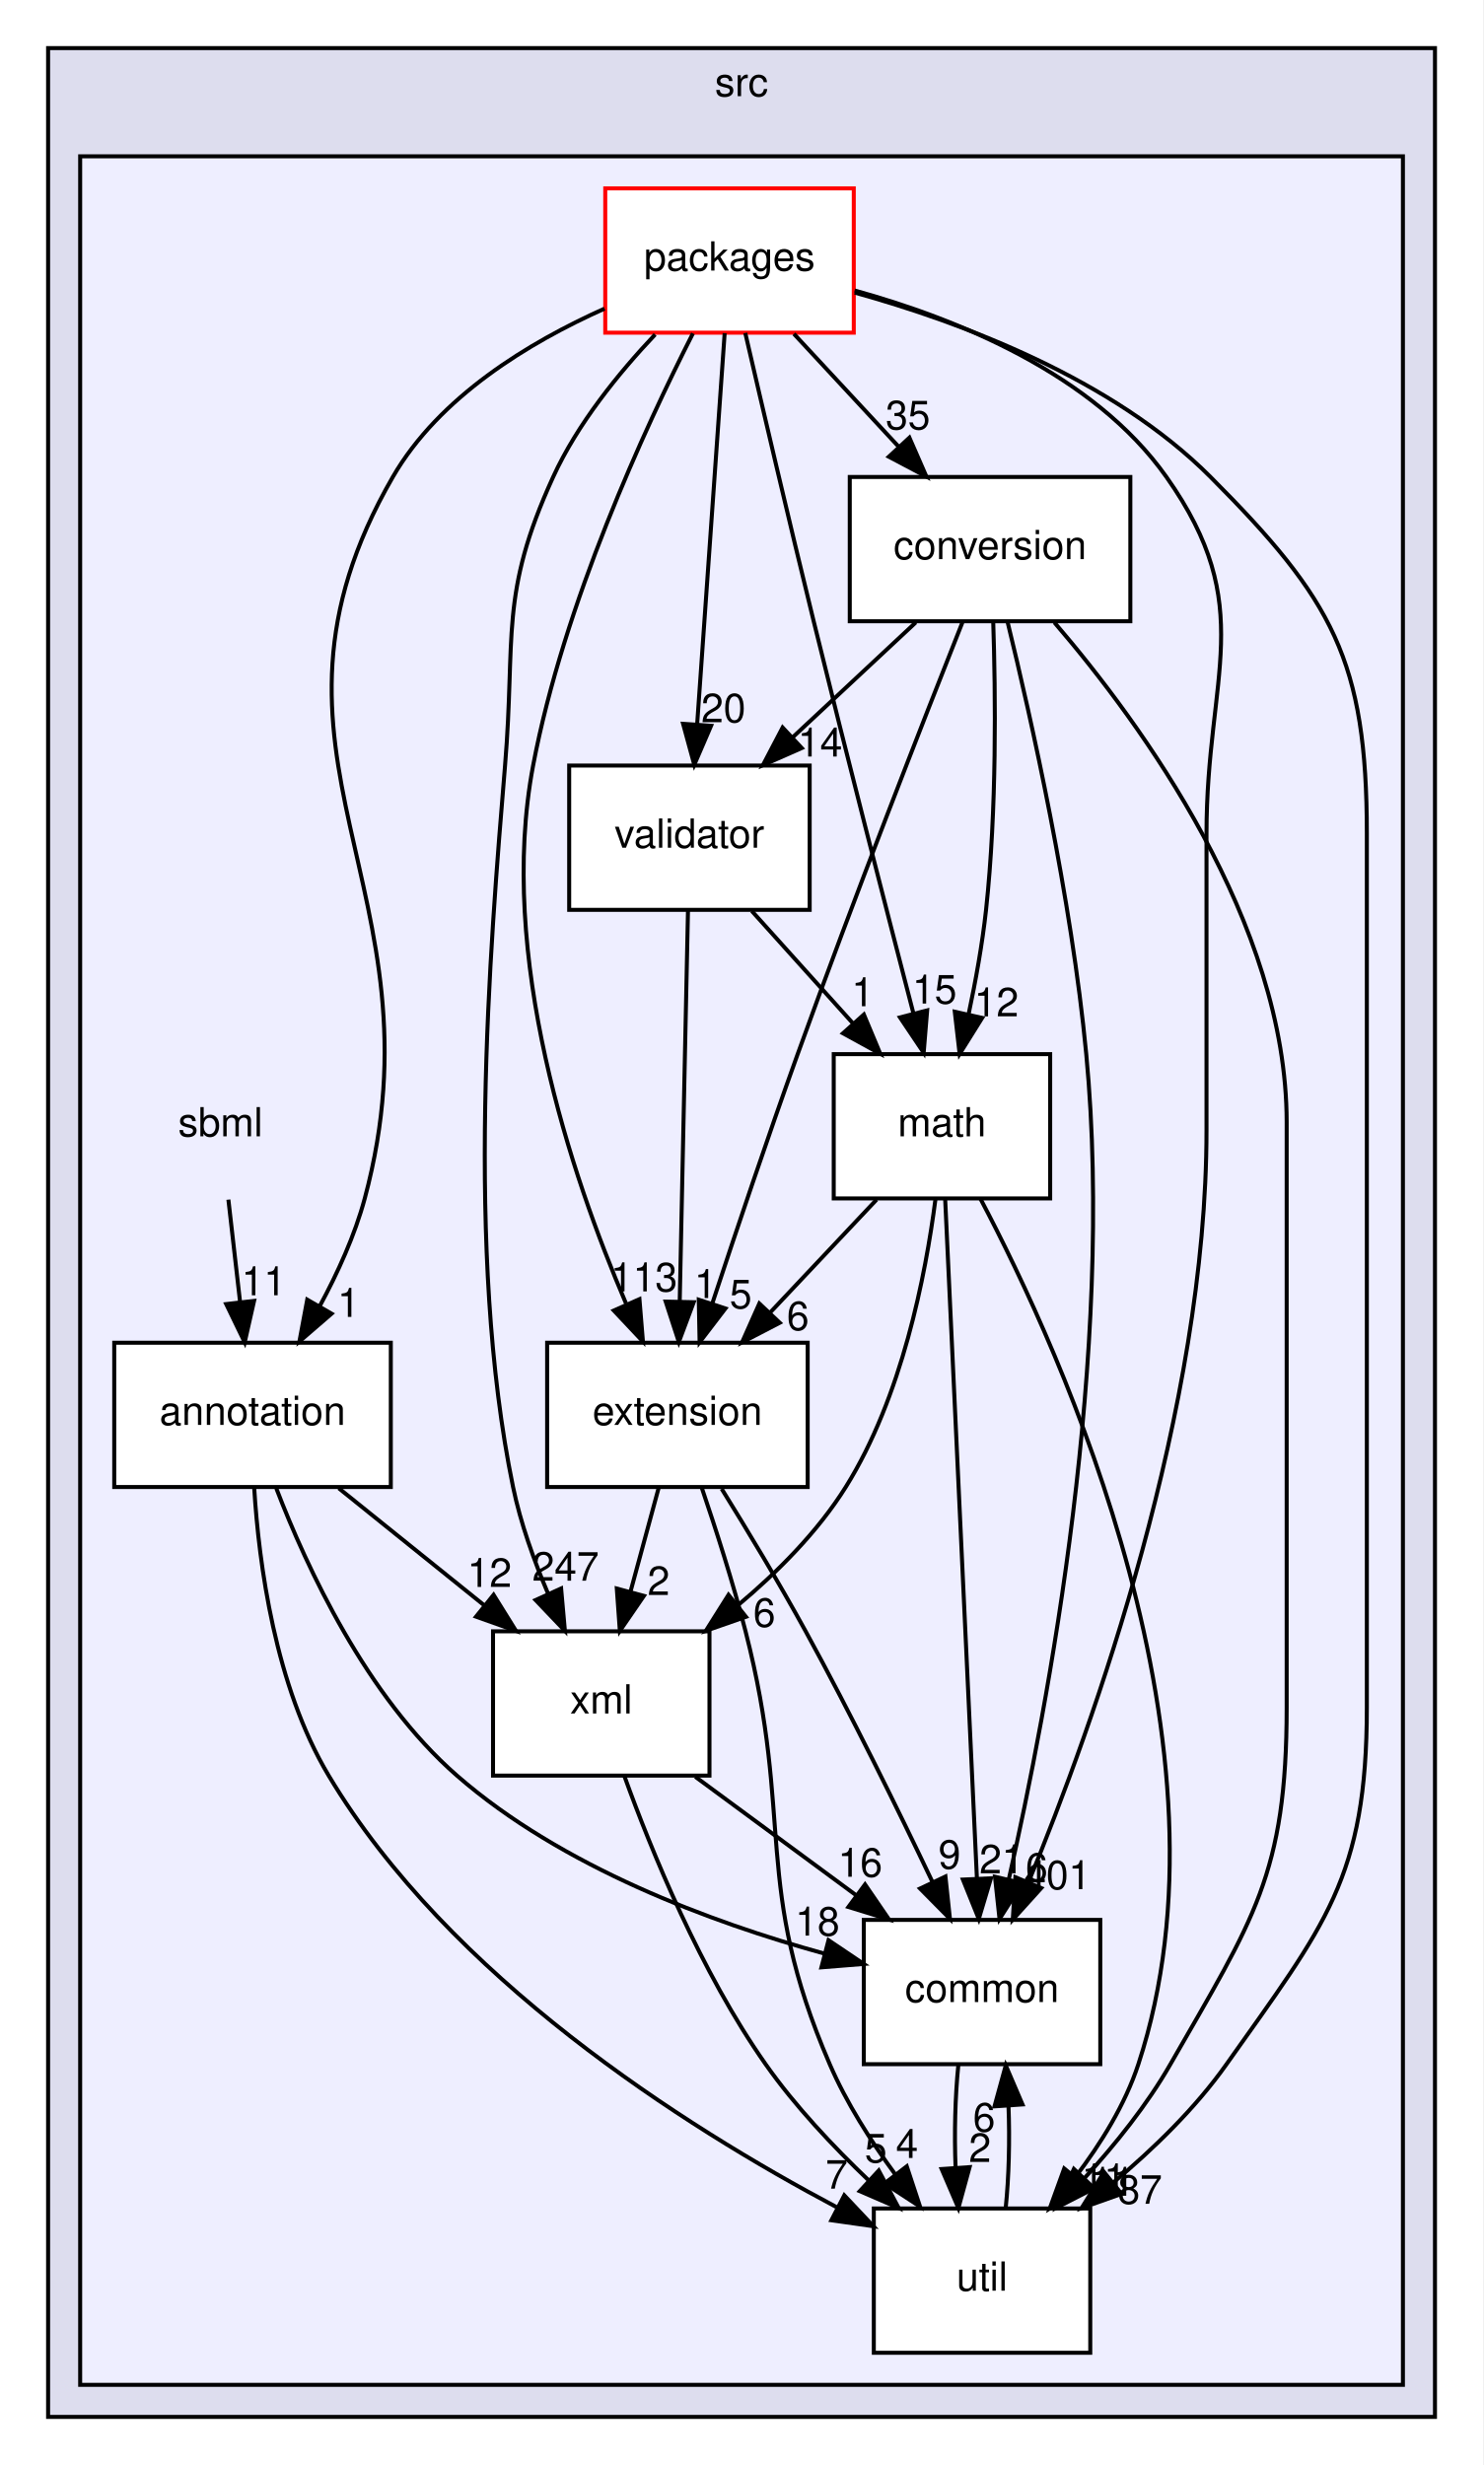
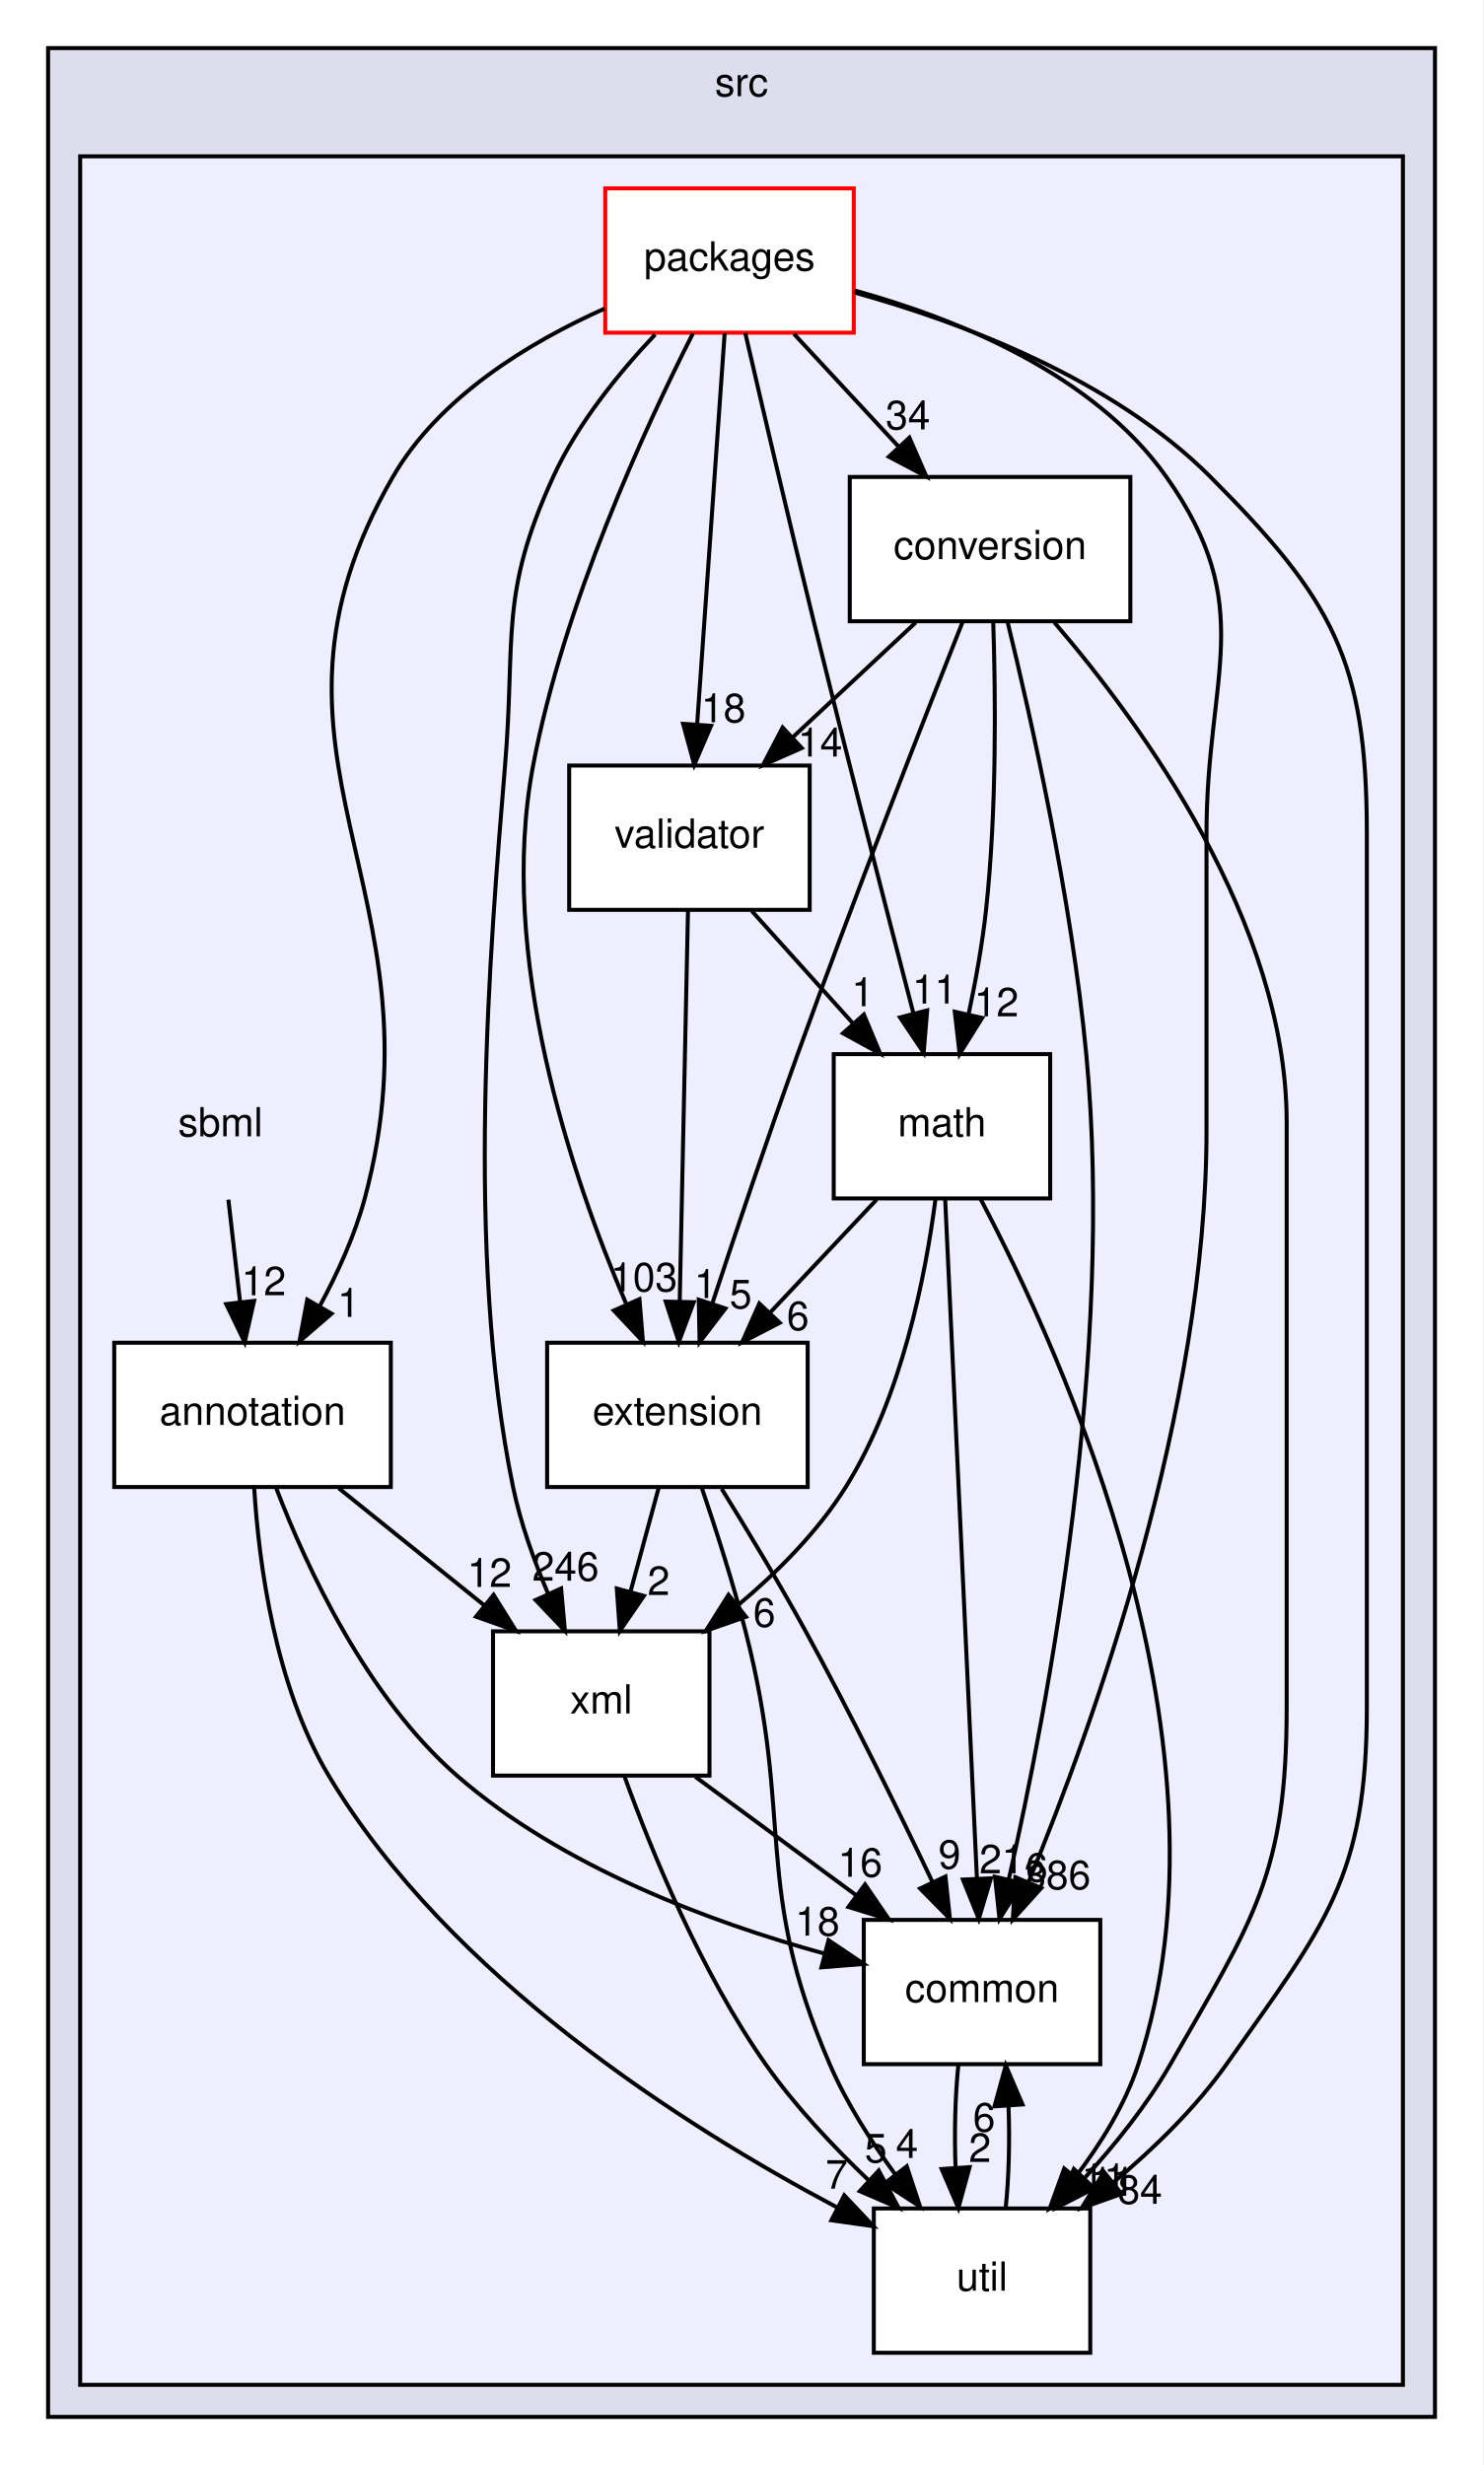
<svg xmlns="http://www.w3.org/2000/svg" xmlns:xlink="http://www.w3.org/1999/xlink" width="370pt" height="615pt" viewBox="0.00 0.00 370.00 615.00">
  <g id="graph0" class="graph" transform="scale(1 1) rotate(0) translate(4 611)">
    <polygon fill="white" stroke="transparent" points="-4,4 -4,-611 366,-611 366,4 -4,4" />
    <g id="clust1" class="cluster">
      <g id="a_clust1">
        <a xlink:href="dir_68267d1309a1af8e8297ef4c3efbcdba.html" target="_top" xlink:title="src">
          <polygon fill="#ddddee" stroke="black" points="8,-8 8,-599 354,-599 354,-8 8,-8" />
          <text text-anchor="middle" x="181" y="-587" font-family="Helvetica,sans-Serif" font-size="10.00">src</text>
        </a>
      </g>
    </g>
    <g id="clust2" class="cluster">
      <g id="a_clust2">
        <a xlink:href="dir_a359a38bc464cff0ef8a57dc34360380.html" target="_top">
          <polygon fill="#eeeeff" stroke="black" points="16,-16 16,-572 346,-572 346,-16 16,-16" />
        </a>
      </g>
    </g>
    <g id="node1" class="node">
      <text text-anchor="middle" x="51" y="-327.5" font-family="Helvetica,sans-Serif" font-size="10.00">sbml</text>
    </g>
    <g id="node2" class="node">
      <g id="a_node2">
        <a xlink:href="dir_909df41e089bc57b29bc62cc6d76d6dc.html" target="_top" xlink:title="annotation">
          <polygon fill="white" stroke="black" points="93.5,-276 24.5,-276 24.5,-240 93.5,-240 93.5,-276" />
          <text text-anchor="middle" x="59" y="-255.5" font-family="Helvetica,sans-Serif" font-size="10.00">annotation</text>
        </a>
      </g>
    </g>
    <g id="edge23" class="edge">
      <path fill="none" stroke="black" d="M52.98,-311.7C53.86,-303.98 54.92,-294.71 55.9,-286.11" />
      <polygon fill="black" stroke="black" points="59.39,-286.44 57.05,-276.1 52.43,-285.64 59.39,-286.44" />
      <g id="a_edge23-headlabel">
-         <a xlink:href="dir_000001_000027.html" target="_top" xlink:title="11">
-           <text text-anchor="middle" x="61.8" y="-287.83" font-family="Helvetica,sans-Serif" font-size="10.00">11</text>
+         <a xlink:href="dir_000001_000027.html" target="_top" xlink:title="12">
+           <text text-anchor="middle" x="61.8" y="-287.83" font-family="Helvetica,sans-Serif" font-size="10.00">12</text>
        </a>
      </g>
    </g>
    <g id="node3" class="node">
      <g id="a_node3">
        <a xlink:href="dir_fd1e11fb0964f7346e999e146b0dfd59.html" target="_top" xlink:title="common">
          <polygon fill="white" stroke="black" points="270.5,-132 211.5,-132 211.5,-96 270.5,-96 270.5,-132" />
          <text text-anchor="middle" x="241" y="-111.5" font-family="Helvetica,sans-Serif" font-size="10.00">common</text>
        </a>
      </g>
    </g>
    <g id="edge10" class="edge">
      <path fill="none" stroke="black" d="M64.94,-239.65C72.54,-219.85 87.46,-187.67 110,-168 136.18,-145.16 173.48,-131.37 201.59,-123.61" />
      <polygon fill="black" stroke="black" points="202.7,-126.93 211.49,-121.01 200.93,-120.16 202.7,-126.93" />
      <g id="a_edge10-headlabel">
        <a xlink:href="dir_000027_000017.html" target="_top" xlink:title="18">
          <text text-anchor="middle" x="199.94" y="-128.09" font-family="Helvetica,sans-Serif" font-size="10.00">18</text>
        </a>
      </g>
    </g>
    <g id="node8" class="node">
      <g id="a_node8">
        <a xlink:href="dir_c541d4b187fc5f863b4735b323978e0f.html" target="_top" xlink:title="util">
          <polygon fill="white" stroke="black" points="268,-60 214,-60 214,-24 268,-24 268,-60" />
          <text text-anchor="middle" x="241" y="-39.5" font-family="Helvetica,sans-Serif" font-size="10.00">util</text>
        </a>
      </g>
    </g>
    <g id="edge9" class="edge">
      <path fill="none" stroke="black" d="M59.42,-239.74C60.59,-220.88 64.62,-190.37 78,-168 108.04,-117.78 166.54,-80.58 204.68,-60.35" />
      <polygon fill="black" stroke="black" points="206.63,-63.28 213.9,-55.57 203.41,-57.06 206.63,-63.28" />
      <g id="a_edge9-headlabel">
        <a xlink:href="dir_000027_000013.html" target="_top" xlink:title="7">
          <text text-anchor="middle" x="204.74" y="-64.95" font-family="Helvetica,sans-Serif" font-size="10.00">7</text>
        </a>
      </g>
    </g>
    <g id="node10" class="node">
      <g id="a_node10">
        <a xlink:href="dir_5cbb9a0bf548abf0d2e32772c73d2ad6.html" target="_top" xlink:title="xml">
          <polygon fill="white" stroke="black" points="173,-204 119,-204 119,-168 173,-168 173,-204" />
          <text text-anchor="middle" x="146" y="-183.5" font-family="Helvetica,sans-Serif" font-size="10.00">xml</text>
        </a>
      </g>
    </g>
    <g id="edge8" class="edge">
      <path fill="none" stroke="black" d="M80.51,-239.7C91.46,-230.88 104.95,-220.03 116.82,-210.47" />
      <polygon fill="black" stroke="black" points="119.14,-213.1 124.74,-204.1 114.76,-207.65 119.14,-213.1" />
      <g id="a_edge8-headlabel">
-         <a xlink:href="dir_000027_000035.html" target="_top" xlink:title="12">
+         <a xlink:href="dir_000027_000030.html" target="_top" xlink:title="12">
          <text text-anchor="middle" x="118.12" y="-215.07" font-family="Helvetica,sans-Serif" font-size="10.00">12</text>
        </a>
      </g>
    </g>
    <g id="edge1" class="edge">
      <path fill="none" stroke="black" d="M235.08,-95.7C234.29,-87.98 234.06,-78.71 234.4,-70.11" />
      <polygon fill="black" stroke="black" points="237.9,-70.32 235.1,-60.1 230.92,-69.84 237.9,-70.32" />
      <g id="a_edge1-headlabel">
        <a xlink:href="dir_000017_000013.html" target="_top" xlink:title="2">
          <text text-anchor="middle" x="240.48" y="-71.61" font-family="Helvetica,sans-Serif" font-size="10.00">2</text>
        </a>
      </g>
    </g>
    <g id="node4" class="node">
      <g id="a_node4">
        <a xlink:href="dir_d3b86ce335ad818909ececff0fac1eca.html" target="_top" xlink:title="conversion">
          <polygon fill="white" stroke="black" points="278,-492 208,-492 208,-456 278,-456 278,-492" />
          <text text-anchor="middle" x="243" y="-471.5" font-family="Helvetica,sans-Serif" font-size="10.00">conversion</text>
        </a>
      </g>
    </g>
    <g id="edge7" class="edge">
      <path fill="none" stroke="black" d="M247.39,-455.76C253.24,-431.79 263.3,-386.94 267,-348 274.1,-273.32 257.5,-185.4 247.65,-142.02" />
      <polygon fill="black" stroke="black" points="251.04,-141.17 245.36,-132.23 244.23,-142.76 251.04,-141.17" />
      <g id="a_edge7-headlabel">
        <a xlink:href="dir_000026_000017.html" target="_top" xlink:title="6">
          <text text-anchor="middle" x="254.63" y="-141.53" font-family="Helvetica,sans-Serif" font-size="10.00">6</text>
        </a>
      </g>
    </g>
    <g id="node5" class="node">
      <g id="a_node5">
        <a xlink:href="dir_3f96c34ad80e9031c68706862fabf1a4.html" target="_top" xlink:title="extension">
          <polygon fill="white" stroke="black" points="197.5,-276 132.5,-276 132.5,-240 197.5,-240 197.5,-276" />
          <text text-anchor="middle" x="165" y="-255.5" font-family="Helvetica,sans-Serif" font-size="10.00">extension</text>
        </a>
      </g>
    </g>
    <g id="edge3" class="edge">
      <path fill="none" stroke="black" d="M236.09,-455.69C226.56,-431.65 208.95,-386.71 195,-348 187.51,-327.23 179.55,-303.53 173.71,-285.81" />
      <polygon fill="black" stroke="black" points="176.98,-284.55 170.54,-276.13 170.33,-286.73 176.98,-284.55" />
      <g id="a_edge3-headlabel">
        <a xlink:href="dir_000026_000007.html" target="_top" xlink:title="5">
          <text text-anchor="middle" x="180.8" y="-284.58" font-family="Helvetica,sans-Serif" font-size="10.00">5</text>
        </a>
      </g>
    </g>
    <g id="node6" class="node">
      <g id="a_node6">
        <a xlink:href="dir_48ff6375d03f1aa509a6e0480f966544.html" target="_top" xlink:title="math">
          <polygon fill="white" stroke="black" points="258,-348 204,-348 204,-312 258,-312 258,-348" />
          <text text-anchor="middle" x="231" y="-327.5" font-family="Helvetica,sans-Serif" font-size="10.00">math</text>
        </a>
      </g>
    </g>
    <g id="edge4" class="edge">
      <path fill="none" stroke="black" d="M243.79,-455.88C244.38,-437.92 244.7,-408.89 242,-384 241.07,-375.46 239.41,-366.26 237.65,-357.96" />
      <polygon fill="black" stroke="black" points="241.03,-357.04 235.41,-348.05 234.2,-358.58 241.03,-357.04" />
      <g id="a_edge4-headlabel">
        <a xlink:href="dir_000026_000008.html" target="_top" xlink:title="12">
          <text text-anchor="middle" x="244.59" y="-357.42" font-family="Helvetica,sans-Serif" font-size="10.00">12</text>
        </a>
      </g>
    </g>
    <g id="edge6" class="edge">
      <path fill="none" stroke="black" d="M259.06,-455.69C280.82,-430.36 317,-380.76 317,-331 317,-331 317,-331 317,-185 317,-143.4 308.68,-132.1 288,-96 282.2,-85.87 274.23,-75.96 266.51,-67.51" />
      <polygon fill="black" stroke="black" points="268.98,-65.03 259.56,-60.19 263.91,-69.85 268.98,-65.03" />
      <g id="a_edge6-headlabel">
        <a xlink:href="dir_000026_000013.html" target="_top" xlink:title="11">
          <text text-anchor="middle" x="273.51" y="-63.18" font-family="Helvetica,sans-Serif" font-size="10.00">11</text>
        </a>
      </g>
    </g>
    <g id="node9" class="node">
      <g id="a_node9">
        <a xlink:href="dir_a0a785b8d726fb513b94381e63693443.html" target="_top" xlink:title="validator">
          <polygon fill="white" stroke="black" points="198,-420 138,-420 138,-384 198,-384 198,-420" />
          <text text-anchor="middle" x="168" y="-399.5" font-family="Helvetica,sans-Serif" font-size="10.00">validator</text>
        </a>
      </g>
    </g>
    <g id="edge5" class="edge">
      <path fill="none" stroke="black" d="M224.46,-455.7C215.2,-447.05 203.84,-436.45 193.74,-427.03" />
      <polygon fill="black" stroke="black" points="196.02,-424.37 186.33,-420.1 191.25,-429.49 196.02,-424.37" />
      <g id="a_edge5-headlabel">
        <a xlink:href="dir_000026_000025.html" target="_top" xlink:title="14">
          <text text-anchor="middle" x="200.59" y="-422.25" font-family="Helvetica,sans-Serif" font-size="10.00">14</text>
        </a>
      </g>
    </g>
    <g id="edge28" class="edge">
      <path fill="none" stroke="black" d="M176.04,-239.55C182.39,-229.32 190.39,-216.07 197,-204 208.32,-183.34 220.1,-159.37 228.61,-141.51" />
      <polygon fill="black" stroke="black" points="231.87,-142.82 232.99,-132.28 225.54,-139.82 231.87,-142.82" />
      <g id="a_edge28-headlabel">
        <a xlink:href="dir_000007_000017.html" target="_top" xlink:title="9">
          <text text-anchor="middle" x="232.89" y="-144.78" font-family="Helvetica,sans-Serif" font-size="10.00">9</text>
        </a>
      </g>
    </g>
    <g id="edge27" class="edge">
      <path fill="none" stroke="black" d="M171.03,-239.96C174.54,-229.64 178.88,-216.17 182,-204 194.16,-156.64 183.64,-140.9 203,-96 207.13,-86.43 213.2,-76.89 219.28,-68.6" />
      <polygon fill="black" stroke="black" points="222.22,-70.52 225.54,-60.46 216.67,-66.25 222.22,-70.52" />
      <g id="a_edge27-headlabel">
        <a xlink:href="dir_000007_000013.html" target="_top" xlink:title="4">
          <text text-anchor="middle" x="222.28" y="-72.6" font-family="Helvetica,sans-Serif" font-size="10.00">4</text>
        </a>
      </g>
    </g>
    <g id="edge26" class="edge">
      <path fill="none" stroke="black" d="M160.3,-239.7C158.19,-231.9 155.64,-222.51 153.28,-213.83" />
      <polygon fill="black" stroke="black" points="156.64,-212.84 150.64,-204.1 149.88,-214.67 156.64,-212.84" />
      <g id="a_edge26-headlabel">
-         <a xlink:href="dir_000007_000035.html" target="_top" xlink:title="2">
+         <a xlink:href="dir_000007_000030.html" target="_top" xlink:title="2">
          <text text-anchor="middle" x="160.32" y="-213.06" font-family="Helvetica,sans-Serif" font-size="10.00">2</text>
        </a>
      </g>
    </g>
    <g id="edge22" class="edge">
      <path fill="none" stroke="black" d="M231.8,-311.85C233.53,-274.83 237.63,-187.18 239.72,-142.39" />
      <polygon fill="black" stroke="black" points="243.22,-142.38 240.19,-132.23 236.23,-142.06 243.22,-142.38" />
      <g id="a_edge22-headlabel">
        <a xlink:href="dir_000008_000017.html" target="_top" xlink:title="21">
          <text text-anchor="middle" x="245.89" y="-143.61" font-family="Helvetica,sans-Serif" font-size="10.00">21</text>
        </a>
      </g>
    </g>
    <g id="edge19" class="edge">
      <path fill="none" stroke="black" d="M214.69,-311.7C206.69,-303.22 196.93,-292.86 188.18,-283.58" />
      <polygon fill="black" stroke="black" points="190.53,-280.98 181.13,-276.1 185.44,-285.78 190.53,-280.98" />
      <g id="a_edge19-headlabel">
        <a xlink:href="dir_000008_000007.html" target="_top" xlink:title="6">
          <text text-anchor="middle" x="195.07" y="-279.15" font-family="Helvetica,sans-Serif" font-size="10.00">6</text>
        </a>
      </g>
    </g>
    <g id="edge21" class="edge">
      <path fill="none" stroke="black" d="M240.56,-312C261.15,-273.07 305.85,-174.74 280,-96 276.69,-85.91 270.63,-76.15 264.27,-67.82" />
      <polygon fill="black" stroke="black" points="266.92,-65.54 257.89,-60.01 261.5,-69.97 266.92,-65.54" />
      <g id="a_edge21-headlabel">
        <a xlink:href="dir_000008_000013.html" target="_top" xlink:title="11">
          <text text-anchor="middle" x="271.4" y="-64.03" font-family="Helvetica,sans-Serif" font-size="10.00">11</text>
        </a>
      </g>
    </g>
    <g id="edge20" class="edge">
      <path fill="none" stroke="black" d="M229.37,-311.74C226.93,-292.88 221.01,-262.38 207,-240 200.01,-228.83 189.94,-218.73 179.99,-210.41" />
      <polygon fill="black" stroke="black" points="182.1,-207.62 172.1,-204.13 177.75,-213.1 182.1,-207.62" />
      <g id="a_edge20-headlabel">
-         <a xlink:href="dir_000008_000035.html" target="_top" xlink:title="6">
+         <a xlink:href="dir_000008_000030.html" target="_top" xlink:title="6">
          <text text-anchor="middle" x="186.69" y="-205.13" font-family="Helvetica,sans-Serif" font-size="10.00">6</text>
        </a>
      </g>
    </g>
    <g id="node7" class="node">
      <g id="a_node7">
        <a xlink:href="dir_d29d847ea07fb74c2c88b7147de27d35.html" target="_top" xlink:title="packages">
          <polygon fill="white" stroke="red" points="209,-564 147,-564 147,-528 209,-528 209,-564" />
          <text text-anchor="middle" x="178" y="-543.5" font-family="Helvetica,sans-Serif" font-size="10.00">packages</text>
        </a>
      </g>
    </g>
    <g id="edge17" class="edge">
      <path fill="none" stroke="black" d="M146.82,-534C128.02,-525.6 105.55,-512.01 94,-492 53.98,-422.66 107.77,-389.32 87,-312 84.53,-302.8 80.24,-293.4 75.76,-285.12" />
      <polygon fill="black" stroke="black" points="78.72,-283.25 70.7,-276.32 72.65,-286.74 78.72,-283.25" />
      <g id="a_edge17-headlabel">
        <a xlink:href="dir_000002_000027.html" target="_top" xlink:title="1">
          <text text-anchor="middle" x="82.97" y="-282.45" font-family="Helvetica,sans-Serif" font-size="10.00">1</text>
        </a>
      </g>
    </g>
    <g id="edge16" class="edge">
      <path fill="none" stroke="black" d="M209.22,-538.52C234.5,-531.54 268.79,-517.78 287,-492 309.97,-459.49 297,-442.8 297,-403 297,-403 297,-403 297,-329 297,-259.43 268.96,-181.17 252.56,-141.34" />
      <polygon fill="black" stroke="black" points="255.77,-139.94 248.67,-132.08 249.32,-142.65 255.77,-139.94" />
      <g id="a_edge16-headlabel">
-         <a xlink:href="dir_000002_000017.html" target="_top" xlink:title="401">
-           <text text-anchor="middle" x="259.78" y="-139.66" font-family="Helvetica,sans-Serif" font-size="10.00">401</text>
+         <a xlink:href="dir_000002_000017.html" target="_top" xlink:title="386">
+           <text text-anchor="middle" x="259.78" y="-139.66" font-family="Helvetica,sans-Serif" font-size="10.00">386</text>
        </a>
      </g>
    </g>
    <g id="edge15" class="edge">
      <path fill="none" stroke="black" d="M194.07,-527.7C201.94,-519.22 211.56,-508.86 220.17,-499.58" />
      <polygon fill="black" stroke="black" points="222.88,-501.81 227.12,-492.1 217.75,-497.05 222.88,-501.81" />
      <g id="a_edge15-headlabel">
-         <a xlink:href="dir_000002_000026.html" target="_top" xlink:title="35">
-           <text text-anchor="middle" x="222.51" y="-503.88" font-family="Helvetica,sans-Serif" font-size="10.00">35</text>
+         <a xlink:href="dir_000002_000026.html" target="_top" xlink:title="34">
+           <text text-anchor="middle" x="222.51" y="-503.88" font-family="Helvetica,sans-Serif" font-size="10.00">34</text>
        </a>
      </g>
    </g>
    <g id="edge11" class="edge">
      <path fill="none" stroke="black" d="M168.87,-527.82C156.92,-504.28 136.62,-460.31 129,-420 120.02,-372.51 138.52,-317.68 152.17,-285.81" />
      <polygon fill="black" stroke="black" points="155.53,-286.87 156.4,-276.31 149.14,-284.03 155.53,-286.87" />
      <g id="a_edge11-headlabel">
-         <a xlink:href="dir_000002_000007.html" target="_top" xlink:title="113">
-           <text text-anchor="middle" x="156.67" y="-288.81" font-family="Helvetica,sans-Serif" font-size="10.00">113</text>
+         <a xlink:href="dir_000002_000007.html" target="_top" xlink:title="103">
+           <text text-anchor="middle" x="156.67" y="-288.81" font-family="Helvetica,sans-Serif" font-size="10.00">103</text>
        </a>
      </g>
    </g>
    <g id="edge12" class="edge">
      <path fill="none" stroke="black" d="M181.93,-527.92C186.08,-509.98 192.86,-480.97 199,-456 207.29,-422.31 217.26,-383.63 223.84,-358.33" />
      <polygon fill="black" stroke="black" points="227.31,-358.92 226.44,-348.36 220.53,-357.16 227.31,-358.92" />
      <g id="a_edge12-headlabel">
-         <a xlink:href="dir_000002_000008.html" target="_top" xlink:title="15">
-           <text text-anchor="middle" x="229.15" y="-360.62" font-family="Helvetica,sans-Serif" font-size="10.00">15</text>
+         <a xlink:href="dir_000002_000008.html" target="_top" xlink:title="11">
+           <text text-anchor="middle" x="229.15" y="-360.62" font-family="Helvetica,sans-Serif" font-size="10.00">11</text>
        </a>
      </g>
    </g>
    <g id="edge14" class="edge">
      <path fill="none" stroke="black" d="M209.22,-538C235.84,-530.6 273.56,-516.51 298,-492 328.49,-461.42 337,-446.19 337,-403 337,-403 337,-403 337,-185 337,-142.5 326.53,-130.71 302,-96 294.27,-85.06 283.82,-74.91 273.76,-66.48" />
      <polygon fill="black" stroke="black" points="275.81,-63.64 265.83,-60.1 271.43,-69.1 275.81,-63.64" />
      <g id="a_edge14-headlabel">
-         <a xlink:href="dir_000002_000013.html" target="_top" xlink:title="87">
-           <text text-anchor="middle" x="280.4" y="-61.18" font-family="Helvetica,sans-Serif" font-size="10.00">87</text>
+         <a xlink:href="dir_000002_000013.html" target="_top" xlink:title="84">
+           <text text-anchor="middle" x="280.4" y="-61.18" font-family="Helvetica,sans-Serif" font-size="10.00">84</text>
        </a>
      </g>
    </g>
    <g id="edge18" class="edge">
      <path fill="none" stroke="black" d="M176.79,-527.87C175.09,-503.67 171.96,-459.21 169.93,-430.39" />
      <polygon fill="black" stroke="black" points="173.4,-429.92 169.21,-420.19 166.42,-430.41 173.4,-429.92" />
      <g id="a_edge18-headlabel">
-         <a xlink:href="dir_000002_000025.html" target="_top" xlink:title="20">
-           <text text-anchor="middle" x="176.49" y="-430.8" font-family="Helvetica,sans-Serif" font-size="10.00">20</text>
+         <a xlink:href="dir_000002_000025.html" target="_top" xlink:title="18">
+           <text text-anchor="middle" x="176.49" y="-430.8" font-family="Helvetica,sans-Serif" font-size="10.00">18</text>
        </a>
      </g>
    </g>
    <g id="edge13" class="edge">
      <path fill="none" stroke="black" d="M159.44,-527.54C150.35,-517.93 140.07,-505.27 134,-492 120.51,-462.5 124.68,-452.33 122,-420 118.25,-374.66 111.88,-298.69 124,-240 125.85,-231.02 129.22,-221.65 132.76,-213.33" />
      <polygon fill="black" stroke="black" points="135.99,-214.69 136.93,-204.13 129.62,-211.8 135.99,-214.69" />
      <g id="a_edge13-headlabel">
-         <a xlink:href="dir_000002_000035.html" target="_top" xlink:title="247">
-           <text text-anchor="middle" x="137.1" y="-216.63" font-family="Helvetica,sans-Serif" font-size="10.00">247</text>
+         <a xlink:href="dir_000002_000030.html" target="_top" xlink:title="246">
+           <text text-anchor="middle" x="137.1" y="-216.63" font-family="Helvetica,sans-Serif" font-size="10.00">246</text>
        </a>
      </g>
    </g>
    <g id="edge2" class="edge">
      <path fill="none" stroke="black" d="M246.9,-60.1C247.7,-67.79 247.94,-77.05 247.6,-85.67" />
      <polygon fill="black" stroke="black" points="244.11,-85.48 246.92,-95.7 251.09,-85.96 244.11,-85.48" />
      <g id="a_edge2-headlabel">
        <a xlink:href="dir_000013_000017.html" target="_top" xlink:title="6">
          <text text-anchor="middle" x="241.52" y="-79.2" font-family="Helvetica,sans-Serif" font-size="10.00">6</text>
        </a>
      </g>
    </g>
    <g id="edge29" class="edge">
      <path fill="none" stroke="black" d="M167.64,-383.87C167.13,-359.67 166.19,-315.21 165.58,-286.39" />
      <polygon fill="black" stroke="black" points="169.07,-286.11 165.36,-276.19 162.08,-286.26 169.07,-286.11" />
      <g id="a_edge29-headlabel">
        <a xlink:href="dir_000025_000007.html" target="_top" xlink:title="1">
          <text text-anchor="middle" x="171.99" y="-287.15" font-family="Helvetica,sans-Serif" font-size="10.00">1</text>
        </a>
      </g>
    </g>
    <g id="edge30" class="edge">
      <path fill="none" stroke="black" d="M183.57,-383.7C191.2,-375.22 200.52,-364.86 208.88,-355.58" />
      <polygon fill="black" stroke="black" points="211.52,-357.88 215.61,-348.1 206.31,-353.2 211.52,-357.88" />
      <g id="a_edge30-headlabel">
        <a xlink:href="dir_000025_000008.html" target="_top" xlink:title="1">
          <text text-anchor="middle" x="211.22" y="-359.95" font-family="Helvetica,sans-Serif" font-size="10.00">1</text>
        </a>
      </g>
    </g>
    <g id="edge25" class="edge">
      <path fill="none" stroke="black" d="M169.48,-167.7C181.56,-158.8 196.45,-147.82 209.52,-138.2" />
      <polygon fill="black" stroke="black" points="211.81,-140.85 217.79,-132.1 207.66,-135.22 211.81,-140.85" />
      <g id="a_edge25-headlabel">
-         <a xlink:href="dir_000035_000017.html" target="_top" xlink:title="16">
+         <a xlink:href="dir_000030_000017.html" target="_top" xlink:title="16">
          <text text-anchor="middle" x="210.6" y="-142.77" font-family="Helvetica,sans-Serif" font-size="10.00">16</text>
        </a>
      </g>
    </g>
    <g id="edge24" class="edge">
      <path fill="none" stroke="black" d="M151.74,-167.96C158.48,-149.29 170.85,-118.96 187,-96 194.32,-85.59 203.84,-75.47 212.83,-66.91" />
      <polygon fill="black" stroke="black" points="215.23,-69.47 220.21,-60.12 210.49,-64.32 215.23,-69.47" />
      <g id="a_edge24-headlabel">
-         <a xlink:href="dir_000035_000013.html" target="_top" xlink:title="5">
+         <a xlink:href="dir_000030_000013.html" target="_top" xlink:title="5">
          <text text-anchor="middle" x="214.51" y="-71.49" font-family="Helvetica,sans-Serif" font-size="10.00">5</text>
        </a>
      </g>
    </g>
  </g>
</svg>
